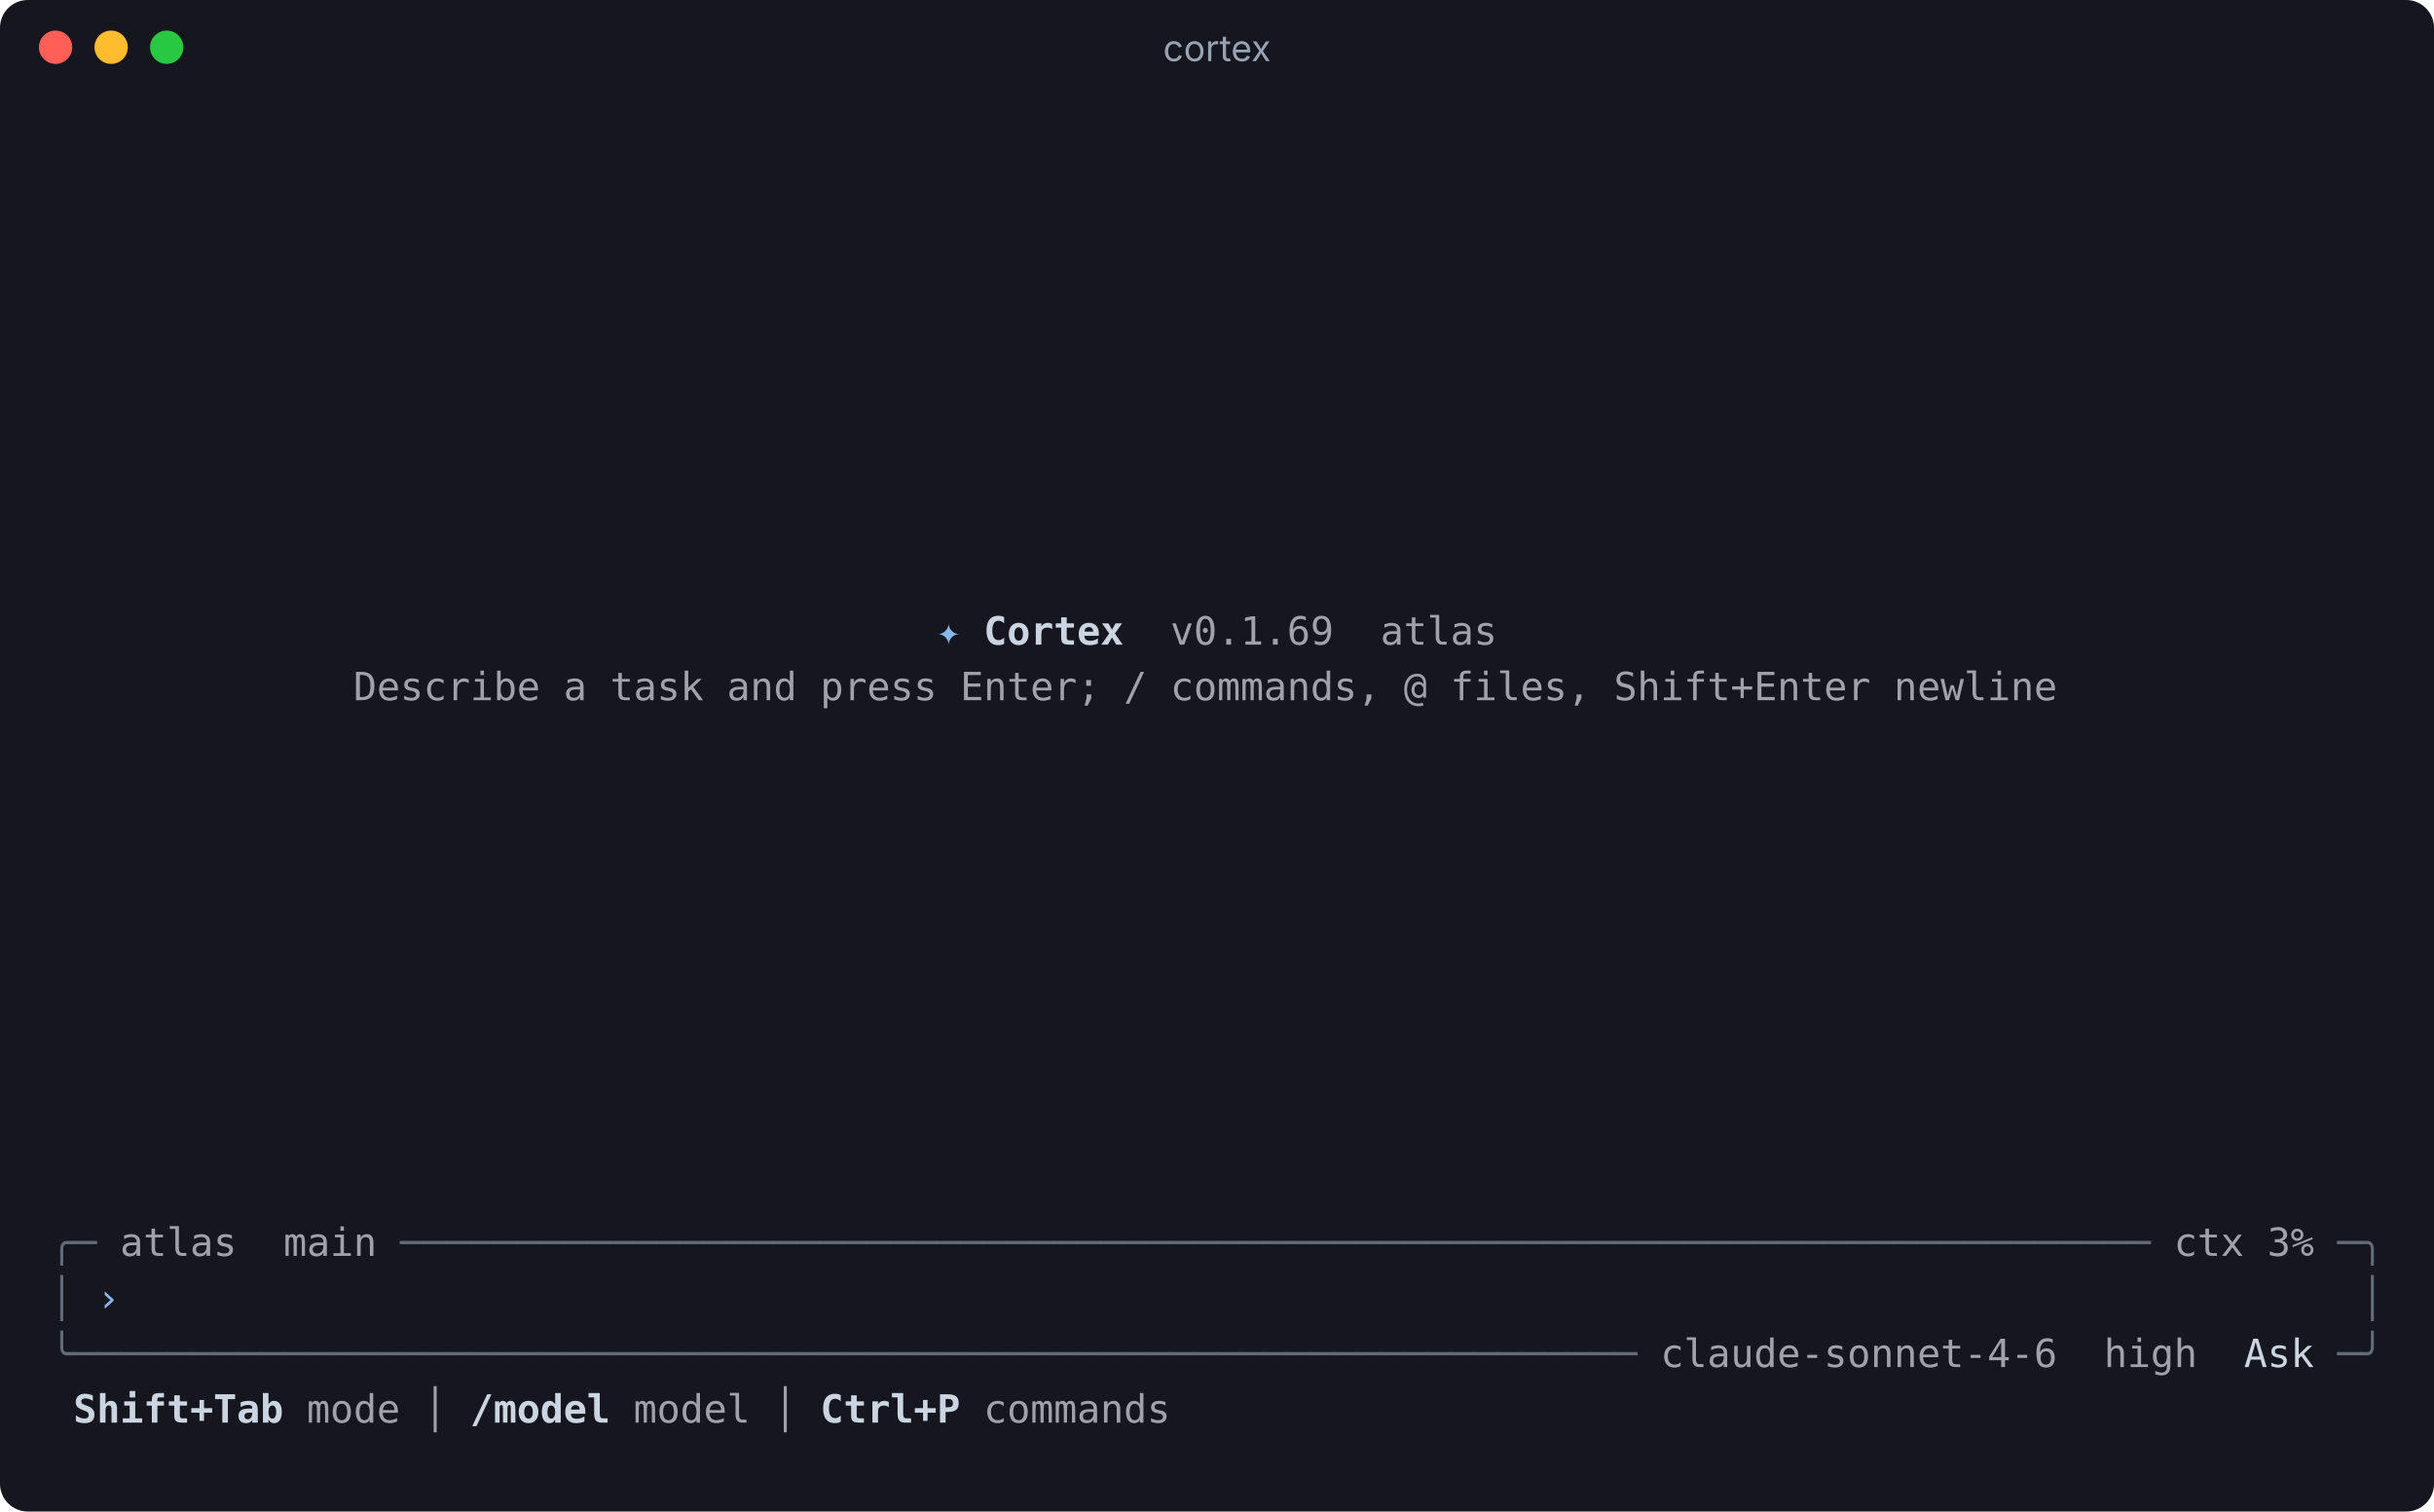
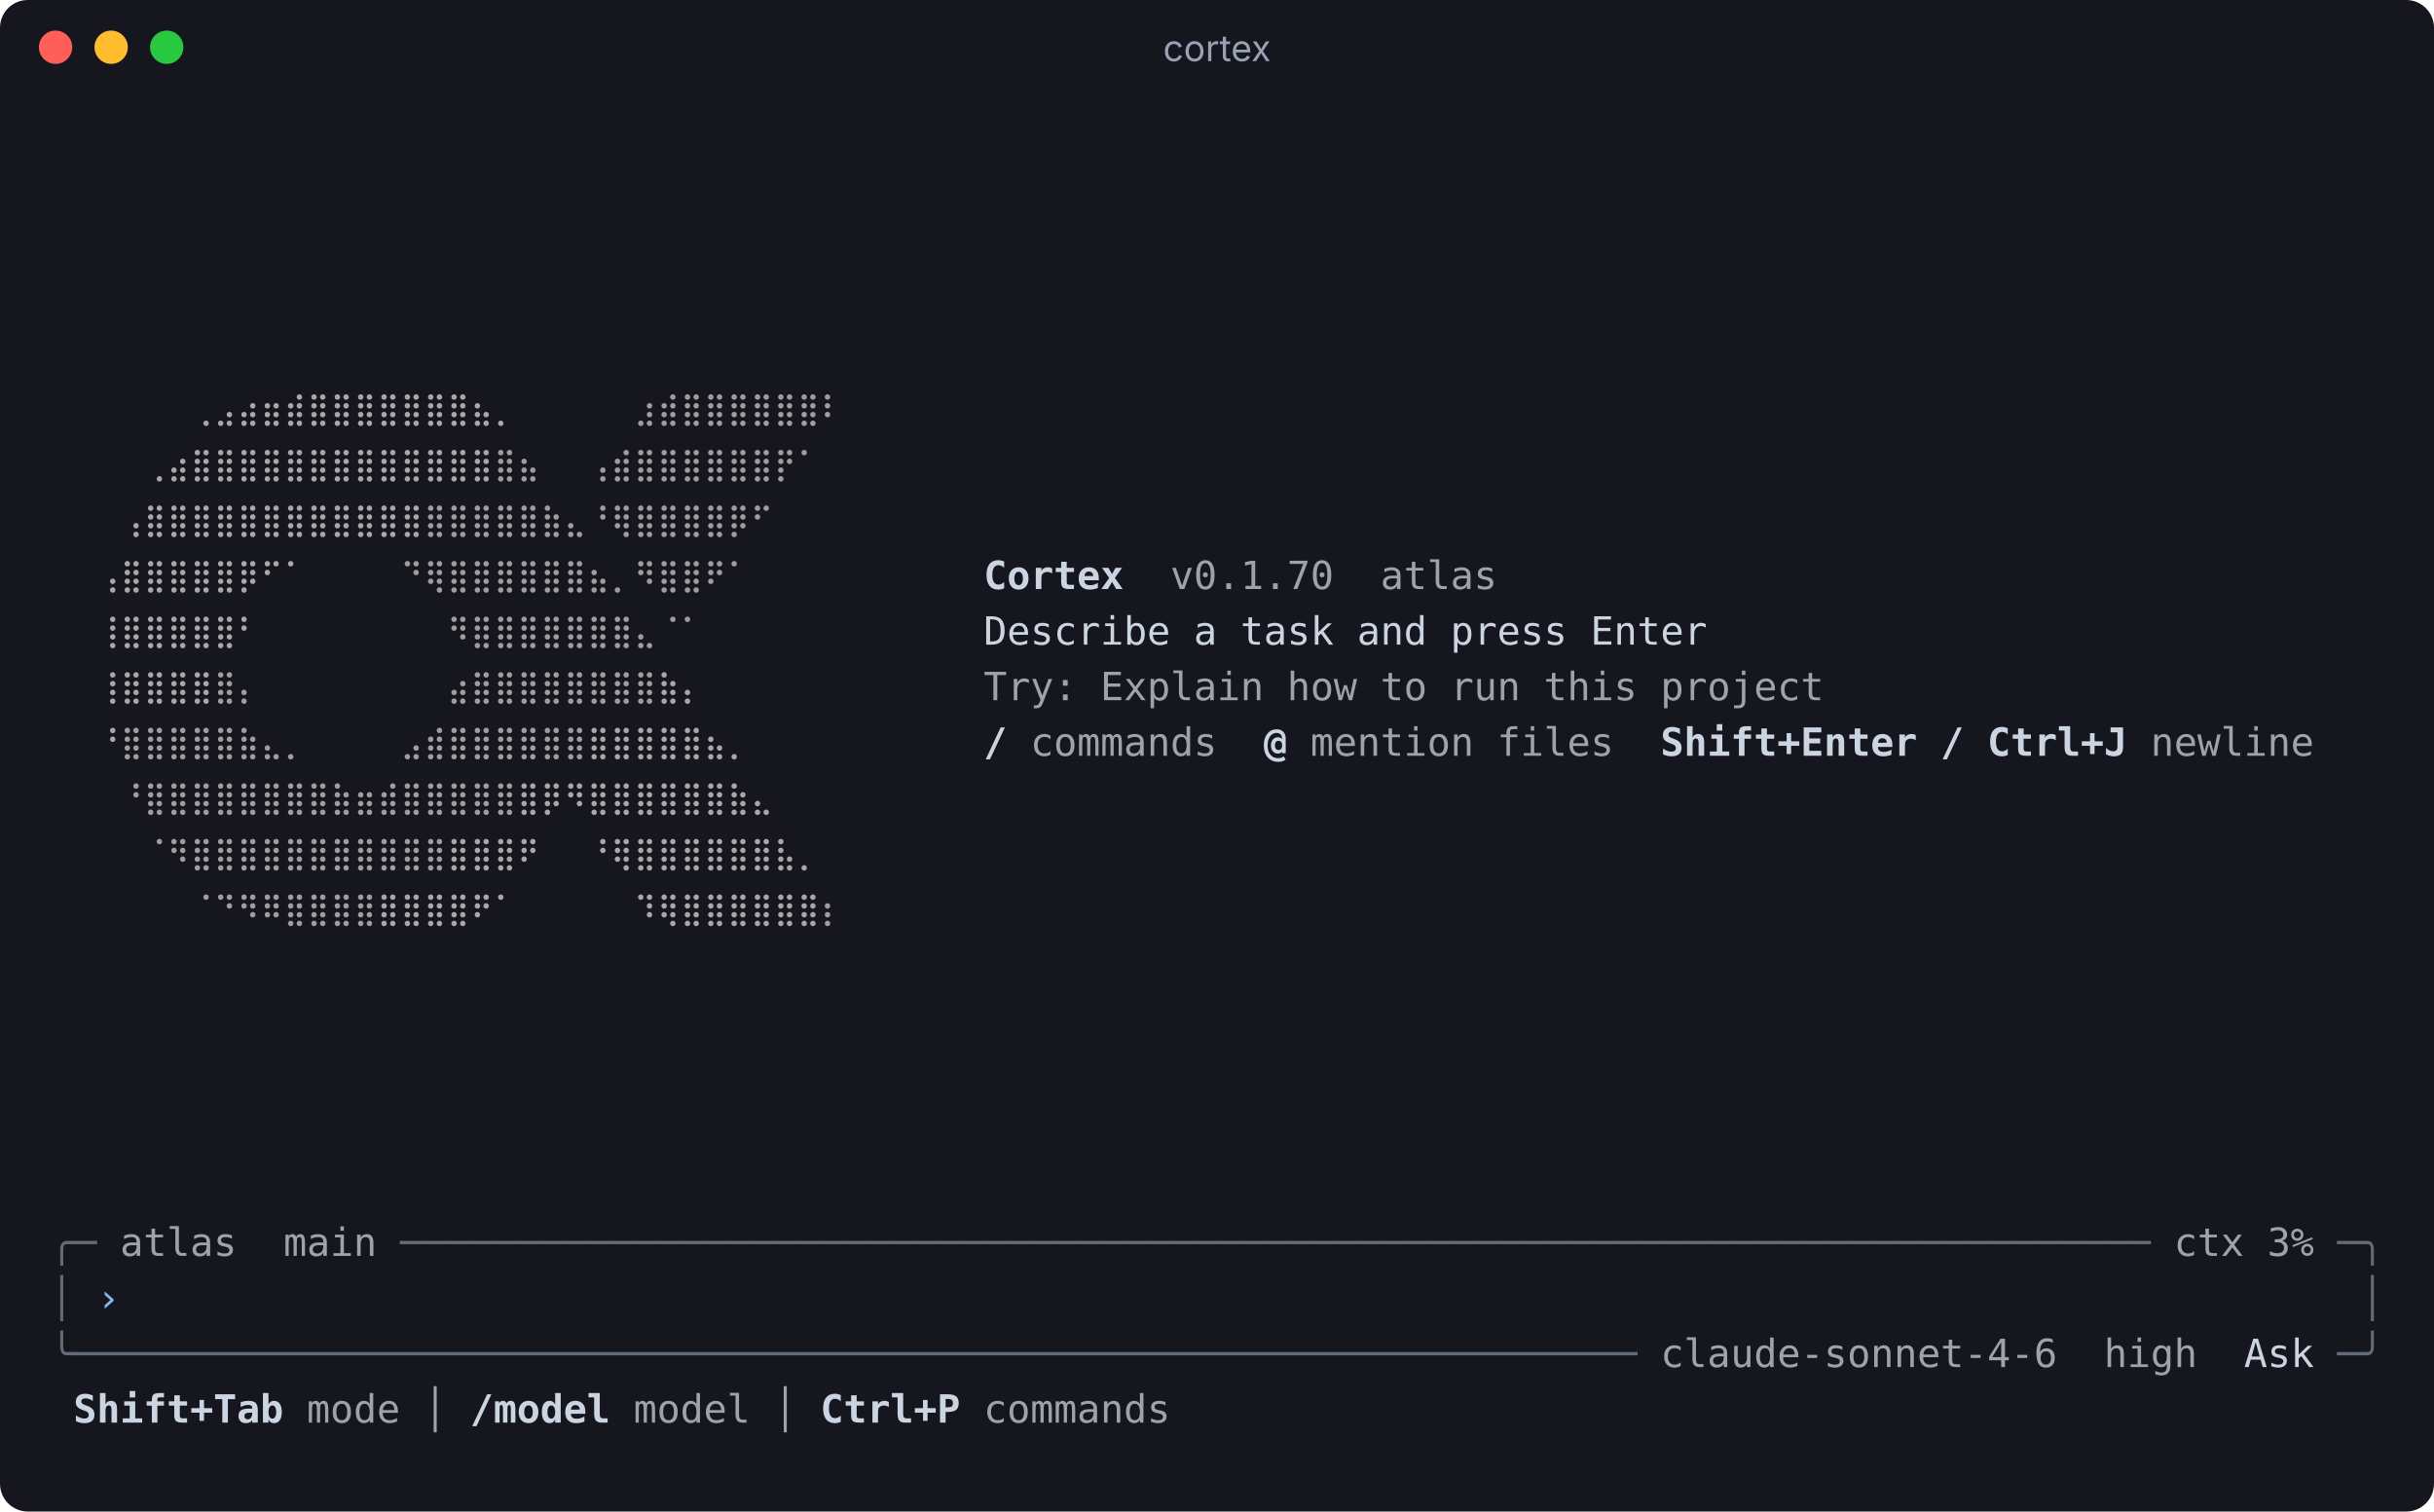
<svg xmlns="http://www.w3.org/2000/svg" width="876" height="544" viewBox="0 0 876 544" role="img" aria-label="cortex">
  <rect width="876" height="544" rx="10" fill="#15161e" />
  <circle cx="20" cy="17" r="6" fill="#ff5f57" />
  <circle cx="40" cy="17" r="6" fill="#febc2e" />
  <circle cx="60" cy="17" r="6" fill="#28c840" />
  <text x="438" y="22" text-anchor="middle" fill="#98a2b3" font-family="-apple-system, Segoe UI, sans-serif" font-size="13">cortex</text>
  <g font-family="'SF Mono', Menlo, Consolas, 'DejaVu Sans Mono', 'PingFang SC', 'Noto Sans Mono CJK SC', monospace" font-size="14" xml:space="preserve">
-     <text x="337.2" y="232" fill="#85b7ed">✦</text>
-     <text x="354" y="232" fill="#cbd5e1" font-weight="700">C</text>
-     <text x="362.4" y="232" fill="#cbd5e1" font-weight="700">o</text>
-     <text x="370.8" y="232" fill="#cbd5e1" font-weight="700">r</text>
-     <text x="379.2" y="232" fill="#cbd5e1" font-weight="700">t</text>
-     <text x="387.6" y="232" fill="#cbd5e1" font-weight="700">e</text>
-     <text x="396" y="232" fill="#cbd5e1" font-weight="700">x</text>
-     <text x="421.2" y="232" fill="#a1a1aa">v</text>
-     <text x="429.6" y="232" fill="#a1a1aa">0</text>
-     <text x="438" y="232" fill="#a1a1aa">.</text>
-     <text x="446.4" y="232" fill="#a1a1aa">1</text>
-     <text x="454.8" y="232" fill="#a1a1aa">.</text>
-     <text x="463.2" y="232" fill="#a1a1aa">6</text>
-     <text x="471.6" y="232" fill="#a1a1aa">9</text>
-     <text x="496.8" y="232" fill="#a1a1aa">a</text>
-     <text x="505.2" y="232" fill="#a1a1aa">t</text>
-     <text x="513.6" y="232" fill="#a1a1aa">l</text>
-     <text x="522" y="232" fill="#a1a1aa">a</text>
-     <text x="530.4" y="232" fill="#a1a1aa">s</text>
-     <text x="127.2" y="252" fill="#a1a1aa">D</text>
-     <text x="135.6" y="252" fill="#a1a1aa">e</text>
-     <text x="144" y="252" fill="#a1a1aa">s</text>
-     <text x="152.4" y="252" fill="#a1a1aa">c</text>
-     <text x="160.8" y="252" fill="#a1a1aa">r</text>
-     <text x="169.2" y="252" fill="#a1a1aa">i</text>
-     <text x="177.6" y="252" fill="#a1a1aa">b</text>
-     <text x="186" y="252" fill="#a1a1aa">e</text>
-     <text x="202.8" y="252" fill="#a1a1aa">a</text>
-     <text x="219.6" y="252" fill="#a1a1aa">t</text>
-     <text x="228" y="252" fill="#a1a1aa">a</text>
-     <text x="236.4" y="252" fill="#a1a1aa">s</text>
-     <text x="244.8" y="252" fill="#a1a1aa">k</text>
-     <text x="261.6" y="252" fill="#a1a1aa">a</text>
-     <text x="270" y="252" fill="#a1a1aa">n</text>
-     <text x="278.4" y="252" fill="#a1a1aa">d</text>
-     <text x="295.2" y="252" fill="#a1a1aa">p</text>
-     <text x="303.6" y="252" fill="#a1a1aa">r</text>
-     <text x="312" y="252" fill="#a1a1aa">e</text>
-     <text x="320.4" y="252" fill="#a1a1aa">s</text>
-     <text x="328.8" y="252" fill="#a1a1aa">s</text>
-     <text x="345.6" y="252" fill="#a1a1aa">E</text>
-     <text x="354" y="252" fill="#a1a1aa">n</text>
-     <text x="362.4" y="252" fill="#a1a1aa">t</text>
-     <text x="370.8" y="252" fill="#a1a1aa">e</text>
-     <text x="379.2" y="252" fill="#a1a1aa">r</text>
-     <text x="387.6" y="252" fill="#a1a1aa">;</text>
-     <text x="404.4" y="252" fill="#a1a1aa">/</text>
-     <text x="421.2" y="252" fill="#a1a1aa">c</text>
-     <text x="429.6" y="252" fill="#a1a1aa">o</text>
-     <text x="438" y="252" fill="#a1a1aa">m</text>
-     <text x="446.4" y="252" fill="#a1a1aa">m</text>
-     <text x="454.8" y="252" fill="#a1a1aa">a</text>
-     <text x="463.2" y="252" fill="#a1a1aa">n</text>
-     <text x="471.6" y="252" fill="#a1a1aa">d</text>
-     <text x="480" y="252" fill="#a1a1aa">s</text>
-     <text x="488.4" y="252" fill="#a1a1aa">,</text>
-     <text x="505.2" y="252" fill="#a1a1aa">@</text>
-     <text x="522" y="252" fill="#a1a1aa">f</text>
-     <text x="530.4" y="252" fill="#a1a1aa">i</text>
-     <text x="538.8" y="252" fill="#a1a1aa">l</text>
-     <text x="547.2" y="252" fill="#a1a1aa">e</text>
-     <text x="555.6" y="252" fill="#a1a1aa">s</text>
-     <text x="564" y="252" fill="#a1a1aa">,</text>
-     <text x="580.8" y="252" fill="#a1a1aa">S</text>
-     <text x="589.2" y="252" fill="#a1a1aa">h</text>
-     <text x="597.6" y="252" fill="#a1a1aa">i</text>
-     <text x="606" y="252" fill="#a1a1aa">f</text>
-     <text x="614.4" y="252" fill="#a1a1aa">t</text>
-     <text x="622.8" y="252" fill="#a1a1aa">+</text>
-     <text x="631.2" y="252" fill="#a1a1aa">E</text>
-     <text x="639.6" y="252" fill="#a1a1aa">n</text>
+     <text x="68.4" y="152" fill="#a8a8a8">⢀</text>
+     <text x="76.8" y="152" fill="#a8a8a8">⣠</text>
+     <text x="85.2" y="152" fill="#a8a8a8">⣴</text>
+     <text x="93.6" y="152" fill="#a8a8a8">⣶</text>
+     <text x="102" y="152" fill="#a8a8a8">⣾</text>
+     <text x="110.4" y="152" fill="#a8a8a8">⣿</text>
+     <text x="118.8" y="152" fill="#a8a8a8">⣿</text>
+     <text x="127.2" y="152" fill="#a8a8a8">⣿</text>
+     <text x="135.6" y="152" fill="#a8a8a8">⣿</text>
+     <text x="144" y="152" fill="#a8a8a8">⣿</text>
+     <text x="152.4" y="152" fill="#a8a8a8">⣿</text>
+     <text x="160.8" y="152" fill="#a8a8a8">⣿</text>
+     <text x="169.2" y="152" fill="#a8a8a8">⣦</text>
+     <text x="177.6" y="152" fill="#a8a8a8">⡀</text>
+     <text x="228" y="152" fill="#9e9e9e">⣰</text>
+     <text x="236.4" y="152" fill="#9e9e9e">⣾</text>
+     <text x="244.8" y="152" fill="#9e9e9e">⣿</text>
+     <text x="253.2" y="152" fill="#9e9e9e">⣿</text>
+     <text x="261.6" y="152" fill="#9e9e9e">⣿</text>
+     <text x="270" y="152" fill="#9e9e9e">⣿</text>
+     <text x="278.4" y="152" fill="#9e9e9e">⣿</text>
+     <text x="286.8" y="152" fill="#9e9e9e">⣿</text>
+     <text x="295.2" y="152" fill="#9e9e9e">⠇</text>
+     <text x="51.6" y="172" fill="#a8a8a8">⢀</text>
+     <text x="60" y="172" fill="#a8a8a8">⣴</text>
+     <text x="68.4" y="172" fill="#a8a8a8">⣿</text>
+     <text x="76.8" y="172" fill="#a8a8a8">⣿</text>
+     <text x="85.2" y="172" fill="#a8a8a8">⣿</text>
+     <text x="93.6" y="172" fill="#a8a8a8">⣿</text>
+     <text x="102" y="172" fill="#a8a8a8">⣿</text>
+     <text x="110.4" y="172" fill="#a8a8a8">⣿</text>
+     <text x="118.8" y="172" fill="#a8a8a8">⣿</text>
+     <text x="127.2" y="172" fill="#a8a8a8">⣿</text>
+     <text x="135.6" y="172" fill="#a8a8a8">⣿</text>
+     <text x="144" y="172" fill="#a8a8a8">⣿</text>
+     <text x="152.4" y="172" fill="#a8a8a8">⣿</text>
+     <text x="160.8" y="172" fill="#a8a8a8">⣿</text>
+     <text x="169.2" y="172" fill="#a8a8a8">⣿</text>
+     <text x="177.6" y="172" fill="#9e9e9e">⣿</text>
+     <text x="186" y="172" fill="#9e9e9e">⣦</text>
+     <text x="211.2" y="172" fill="#9e9e9e">⢠</text>
+     <text x="219.6" y="172" fill="#9e9e9e">⣾</text>
+     <text x="228" y="172" fill="#9e9e9e">⣿</text>
+     <text x="236.4" y="172" fill="#9e9e9e">⣿</text>
+     <text x="244.8" y="172" fill="#9e9e9e">⣿</text>
+     <text x="253.2" y="172" fill="#9e9e9e">⣿</text>
+     <text x="261.6" y="172" fill="#9e9e9e">⣿</text>
+     <text x="270" y="172" fill="#9e9e9e">⣿</text>
+     <text x="278.4" y="172" fill="#9e9e9e">⡟</text>
+     <text x="286.8" y="172" fill="#9e9e9e">⠁</text>
+     <text x="43.2" y="192" fill="#a8a8a8">⢠</text>
+     <text x="51.6" y="192" fill="#a8a8a8">⣿</text>
+     <text x="60" y="192" fill="#a8a8a8">⣿</text>
+     <text x="68.4" y="192" fill="#a8a8a8">⣿</text>
+     <text x="76.8" y="192" fill="#a8a8a8">⣿</text>
+     <text x="85.2" y="192" fill="#a8a8a8">⣿</text>
+     <text x="93.6" y="192" fill="#a8a8a8">⣿</text>
+     <text x="102" y="192" fill="#a8a8a8">⣿</text>
+     <text x="110.4" y="192" fill="#a8a8a8">⣿</text>
+     <text x="118.8" y="192" fill="#a8a8a8">⣿</text>
+     <text x="127.2" y="192" fill="#a8a8a8">⣿</text>
+     <text x="135.6" y="192" fill="#a8a8a8">⣿</text>
+     <text x="144" y="192" fill="#a8a8a8">⣿</text>
+     <text x="152.4" y="192" fill="#9e9e9e">⣿</text>
+     <text x="160.8" y="192" fill="#9e9e9e">⣿</text>
+     <text x="169.2" y="192" fill="#9e9e9e">⣿</text>
+     <text x="177.6" y="192" fill="#9e9e9e">⣿</text>
+     <text x="186" y="192" fill="#9e9e9e">⣿</text>
+     <text x="194.4" y="192" fill="#9e9e9e">⣷</text>
+     <text x="202.8" y="192" fill="#9e9e9e">⣄</text>
+     <text x="211.2" y="192" fill="#9e9e9e">⠘</text>
+     <text x="219.6" y="192" fill="#9e9e9e">⢿</text>
+     <text x="228" y="192" fill="#9e9e9e">⣿</text>
+     <text x="236.4" y="192" fill="#9e9e9e">⣿</text>
+     <text x="244.8" y="192" fill="#9e9e9e">⣿</text>
+     <text x="253.2" y="192" fill="#9e9e9e">⣿</text>
+     <text x="261.6" y="192" fill="#9e9e9e">⡿</text>
+     <text x="270" y="192" fill="#9e9e9e">⠋</text>
+     <text x="34.8" y="212" fill="#a8a8a8">⢠</text>
+     <text x="43.2" y="212" fill="#a8a8a8">⣿</text>
+     <text x="51.6" y="212" fill="#a8a8a8">⣿</text>
+     <text x="60" y="212" fill="#a8a8a8">⣿</text>
+     <text x="68.4" y="212" fill="#a8a8a8">⣿</text>
+     <text x="76.8" y="212" fill="#a8a8a8">⣿</text>
+     <text x="85.2" y="212" fill="#a8a8a8">⡿</text>
+     <text x="93.6" y="212" fill="#a8a8a8">⠋</text>
+     <text x="102" y="212" fill="#a8a8a8">⠁</text>
+     <text x="144" y="212" fill="#9e9e9e">⠙</text>
+     <text x="152.4" y="212" fill="#9e9e9e">⢿</text>
+     <text x="160.8" y="212" fill="#9e9e9e">⣿</text>
+     <text x="169.2" y="212" fill="#9e9e9e">⣿</text>
+     <text x="177.6" y="212" fill="#9e9e9e">⣿</text>
+     <text x="186" y="212" fill="#9e9e9e">⣿</text>
+     <text x="194.4" y="212" fill="#9e9e9e">⣿</text>
+     <text x="202.8" y="212" fill="#9e9e9e">⣿</text>
+     <text x="211.2" y="212" fill="#9e9e9e">⣦</text>
+     <text x="219.6" y="212" fill="#9e9e9e">⡀</text>
+     <text x="228" y="212" fill="#9e9e9e">⠻</text>
+     <text x="236.4" y="212" fill="#9e9e9e">⣿</text>
+     <text x="244.8" y="212" fill="#9e9e9e">⣿</text>
+     <text x="253.2" y="212" fill="#9e9e9e">⠟</text>
+     <text x="261.6" y="212" fill="#9e9e9e">⠁</text>
+     <text x="354" y="212" fill="#cbd5e1" font-weight="700">C</text>
+     <text x="362.4" y="212" fill="#cbd5e1" font-weight="700">o</text>
+     <text x="370.8" y="212" fill="#cbd5e1" font-weight="700">r</text>
+     <text x="379.2" y="212" fill="#cbd5e1" font-weight="700">t</text>
+     <text x="387.6" y="212" fill="#cbd5e1" font-weight="700">e</text>
+     <text x="396" y="212" fill="#cbd5e1" font-weight="700">x</text>
+     <text x="421.2" y="212" fill="#a1a1aa">v</text>
+     <text x="429.6" y="212" fill="#a1a1aa">0</text>
+     <text x="438" y="212" fill="#a1a1aa">.</text>
+     <text x="446.4" y="212" fill="#a1a1aa">1</text>
+     <text x="454.8" y="212" fill="#a1a1aa">.</text>
+     <text x="463.2" y="212" fill="#a1a1aa">7</text>
+     <text x="471.6" y="212" fill="#a1a1aa">0</text>
+     <text x="496.8" y="212" fill="#a1a1aa">a</text>
+     <text x="505.2" y="212" fill="#a1a1aa">t</text>
+     <text x="513.6" y="212" fill="#a1a1aa">l</text>
+     <text x="522" y="212" fill="#a1a1aa">a</text>
+     <text x="530.4" y="212" fill="#a1a1aa">s</text>
+     <text x="34.8" y="232" fill="#a8a8a8">⢸</text>
+     <text x="43.2" y="232" fill="#a8a8a8">⣿</text>
+     <text x="51.6" y="232" fill="#a8a8a8">⣿</text>
+     <text x="60" y="232" fill="#a8a8a8">⣿</text>
+     <text x="68.4" y="232" fill="#a8a8a8">⣿</text>
+     <text x="76.8" y="232" fill="#a8a8a8">⣿</text>
+     <text x="85.2" y="232" fill="#a8a8a8">⠃</text>
+     <text x="160.8" y="232" fill="#9e9e9e">⠻</text>
+     <text x="169.2" y="232" fill="#9e9e9e">⣿</text>
+     <text x="177.6" y="232" fill="#9e9e9e">⣿</text>
+     <text x="186" y="232" fill="#9e9e9e">⣿</text>
+     <text x="194.4" y="232" fill="#9e9e9e">⣿</text>
+     <text x="202.8" y="232" fill="#9e9e9e">⣿</text>
+     <text x="211.2" y="232" fill="#9e9e9e">⣿</text>
+     <text x="219.6" y="232" fill="#9e9e9e">⣿</text>
+     <text x="228" y="232" fill="#9e9e9e">⣄</text>
+     <text x="236.4" y="232" fill="#9e9e9e">⠈</text>
+     <text x="244.8" y="232" fill="#9e9e9e">⠁</text>
+     <text x="354" y="232" fill="#cbd5e1">D</text>
+     <text x="362.4" y="232" fill="#cbd5e1">e</text>
+     <text x="370.8" y="232" fill="#cbd5e1">s</text>
+     <text x="379.2" y="232" fill="#cbd5e1">c</text>
+     <text x="387.6" y="232" fill="#cbd5e1">r</text>
+     <text x="396" y="232" fill="#cbd5e1">i</text>
+     <text x="404.4" y="232" fill="#cbd5e1">b</text>
+     <text x="412.8" y="232" fill="#cbd5e1">e</text>
+     <text x="429.6" y="232" fill="#cbd5e1">a</text>
+     <text x="446.4" y="232" fill="#cbd5e1">t</text>
+     <text x="454.8" y="232" fill="#cbd5e1">a</text>
+     <text x="463.2" y="232" fill="#cbd5e1">s</text>
+     <text x="471.6" y="232" fill="#cbd5e1">k</text>
+     <text x="488.4" y="232" fill="#cbd5e1">a</text>
+     <text x="496.8" y="232" fill="#cbd5e1">n</text>
+     <text x="505.2" y="232" fill="#cbd5e1">d</text>
+     <text x="522" y="232" fill="#cbd5e1">p</text>
+     <text x="530.4" y="232" fill="#cbd5e1">r</text>
+     <text x="538.8" y="232" fill="#cbd5e1">e</text>
+     <text x="547.2" y="232" fill="#cbd5e1">s</text>
+     <text x="555.6" y="232" fill="#cbd5e1">s</text>
+     <text x="572.4" y="232" fill="#cbd5e1">E</text>
+     <text x="580.8" y="232" fill="#cbd5e1">n</text>
+     <text x="589.2" y="232" fill="#cbd5e1">t</text>
+     <text x="597.6" y="232" fill="#cbd5e1">e</text>
+     <text x="606" y="232" fill="#cbd5e1">r</text>
+     <text x="34.8" y="252" fill="#a8a8a8">⢸</text>
+     <text x="43.2" y="252" fill="#a8a8a8">⣿</text>
+     <text x="51.6" y="252" fill="#a8a8a8">⣿</text>
+     <text x="60" y="252" fill="#a8a8a8">⣿</text>
+     <text x="68.4" y="252" fill="#a8a8a8">⣿</text>
+     <text x="76.8" y="252" fill="#9e9e9e">⣿</text>
+     <text x="85.2" y="252" fill="#9e9e9e">⡄</text>
+     <text x="160.8" y="252" fill="#9e9e9e">⣴</text>
+     <text x="169.2" y="252" fill="#9e9e9e">⣿</text>
+     <text x="177.6" y="252" fill="#9e9e9e">⣿</text>
+     <text x="186" y="252" fill="#9e9e9e">⣿</text>
+     <text x="194.4" y="252" fill="#9e9e9e">⣿</text>
+     <text x="202.8" y="252" fill="#9e9e9e">⣿</text>
+     <text x="211.2" y="252" fill="#9e9e9e">⣿</text>
+     <text x="219.6" y="252" fill="#9e9e9e">⣿</text>
+     <text x="228" y="252" fill="#9e9e9e">⣿</text>
+     <text x="236.4" y="252" fill="#a8a8a8">⣷</text>
+     <text x="244.8" y="252" fill="#a8a8a8">⡄</text>
+     <text x="354" y="252" fill="#a1a1aa">T</text>
+     <text x="362.4" y="252" fill="#a1a1aa">r</text>
+     <text x="370.8" y="252" fill="#a1a1aa">y</text>
+     <text x="379.2" y="252" fill="#a1a1aa">:</text>
+     <text x="396" y="252" fill="#a1a1aa">E</text>
+     <text x="404.4" y="252" fill="#a1a1aa">x</text>
+     <text x="412.8" y="252" fill="#a1a1aa">p</text>
+     <text x="421.2" y="252" fill="#a1a1aa">l</text>
+     <text x="429.6" y="252" fill="#a1a1aa">a</text>
+     <text x="438" y="252" fill="#a1a1aa">i</text>
+     <text x="446.4" y="252" fill="#a1a1aa">n</text>
+     <text x="463.2" y="252" fill="#a1a1aa">h</text>
+     <text x="471.6" y="252" fill="#a1a1aa">o</text>
+     <text x="480" y="252" fill="#a1a1aa">w</text>
+     <text x="496.8" y="252" fill="#a1a1aa">t</text>
+     <text x="505.2" y="252" fill="#a1a1aa">o</text>
+     <text x="522" y="252" fill="#a1a1aa">r</text>
+     <text x="530.4" y="252" fill="#a1a1aa">u</text>
+     <text x="538.8" y="252" fill="#a1a1aa">n</text>
+     <text x="555.6" y="252" fill="#a1a1aa">t</text>
+     <text x="564" y="252" fill="#a1a1aa">h</text>
+     <text x="572.4" y="252" fill="#a1a1aa">i</text>
+     <text x="580.8" y="252" fill="#a1a1aa">s</text>
+     <text x="597.6" y="252" fill="#a1a1aa">p</text>
+     <text x="606" y="252" fill="#a1a1aa">r</text>
+     <text x="614.4" y="252" fill="#a1a1aa">o</text>
+     <text x="622.8" y="252" fill="#a1a1aa">j</text>
+     <text x="631.2" y="252" fill="#a1a1aa">e</text>
+     <text x="639.6" y="252" fill="#a1a1aa">c</text>
    <text x="648" y="252" fill="#a1a1aa">t</text>
-     <text x="656.4" y="252" fill="#a1a1aa">e</text>
-     <text x="664.8" y="252" fill="#a1a1aa">r</text>
-     <text x="681.6" y="252" fill="#a1a1aa">n</text>
-     <text x="690" y="252" fill="#a1a1aa">e</text>
-     <text x="698.4" y="252" fill="#a1a1aa">w</text>
-     <text x="706.8" y="252" fill="#a1a1aa">l</text>
-     <text x="715.2" y="252" fill="#a1a1aa">i</text>
-     <text x="723.6" y="252" fill="#a1a1aa">n</text>
-     <text x="732" y="252" fill="#a1a1aa">e</text>
+     <text x="34.8" y="272" fill="#a8a8a8">⠘</text>
+     <text x="43.2" y="272" fill="#9e9e9e">⣿</text>
+     <text x="51.6" y="272" fill="#9e9e9e">⣿</text>
+     <text x="60" y="272" fill="#9e9e9e">⣿</text>
+     <text x="68.4" y="272" fill="#9e9e9e">⣿</text>
+     <text x="76.8" y="272" fill="#9e9e9e">⣿</text>
+     <text x="85.2" y="272" fill="#9e9e9e">⣷</text>
+     <text x="93.6" y="272" fill="#9e9e9e">⣄</text>
+     <text x="102" y="272" fill="#9e9e9e">⡀</text>
+     <text x="144" y="272" fill="#9e9e9e">⣠</text>
+     <text x="152.4" y="272" fill="#9e9e9e">⣾</text>
+     <text x="160.8" y="272" fill="#9e9e9e">⣿</text>
+     <text x="169.2" y="272" fill="#9e9e9e">⣿</text>
+     <text x="177.6" y="272" fill="#9e9e9e">⣿</text>
+     <text x="186" y="272" fill="#9e9e9e">⣿</text>
+     <text x="194.4" y="272" fill="#9e9e9e">⣿</text>
+     <text x="202.8" y="272" fill="#9e9e9e">⣿</text>
+     <text x="211.2" y="272" fill="#a8a8a8">⣿</text>
+     <text x="219.6" y="272" fill="#a8a8a8">⣿</text>
+     <text x="228" y="272" fill="#a8a8a8">⣿</text>
+     <text x="236.4" y="272" fill="#a8a8a8">⣿</text>
+     <text x="244.8" y="272" fill="#a8a8a8">⣿</text>
+     <text x="253.2" y="272" fill="#a8a8a8">⣦</text>
+     <text x="261.6" y="272" fill="#a8a8a8">⡀</text>
+     <text x="354" y="272" fill="#cbd5e1" font-weight="700">/</text>
+     <text x="370.8" y="272" fill="#a1a1aa">c</text>
+     <text x="379.2" y="272" fill="#a1a1aa">o</text>
+     <text x="387.6" y="272" fill="#a1a1aa">m</text>
+     <text x="396" y="272" fill="#a1a1aa">m</text>
+     <text x="404.4" y="272" fill="#a1a1aa">a</text>
+     <text x="412.8" y="272" fill="#a1a1aa">n</text>
+     <text x="421.2" y="272" fill="#a1a1aa">d</text>
+     <text x="429.6" y="272" fill="#a1a1aa">s</text>
+     <text x="454.8" y="272" fill="#cbd5e1" font-weight="700">@</text>
+     <text x="471.6" y="272" fill="#a1a1aa">m</text>
+     <text x="480" y="272" fill="#a1a1aa">e</text>
+     <text x="488.4" y="272" fill="#a1a1aa">n</text>
+     <text x="496.8" y="272" fill="#a1a1aa">t</text>
+     <text x="505.2" y="272" fill="#a1a1aa">i</text>
+     <text x="513.6" y="272" fill="#a1a1aa">o</text>
+     <text x="522" y="272" fill="#a1a1aa">n</text>
+     <text x="538.8" y="272" fill="#a1a1aa">f</text>
+     <text x="547.2" y="272" fill="#a1a1aa">i</text>
+     <text x="555.6" y="272" fill="#a1a1aa">l</text>
+     <text x="564" y="272" fill="#a1a1aa">e</text>
+     <text x="572.4" y="272" fill="#a1a1aa">s</text>
+     <text x="597.6" y="272" fill="#cbd5e1" font-weight="700">S</text>
+     <text x="606" y="272" fill="#cbd5e1" font-weight="700">h</text>
+     <text x="614.4" y="272" fill="#cbd5e1" font-weight="700">i</text>
+     <text x="622.8" y="272" fill="#cbd5e1" font-weight="700">f</text>
+     <text x="631.2" y="272" fill="#cbd5e1" font-weight="700">t</text>
+     <text x="639.6" y="272" fill="#cbd5e1" font-weight="700">+</text>
+     <text x="648" y="272" fill="#cbd5e1" font-weight="700">E</text>
+     <text x="656.4" y="272" fill="#cbd5e1" font-weight="700">n</text>
+     <text x="664.8" y="272" fill="#cbd5e1" font-weight="700">t</text>
+     <text x="673.2" y="272" fill="#cbd5e1" font-weight="700">e</text>
+     <text x="681.6" y="272" fill="#cbd5e1" font-weight="700">r</text>
+     <text x="698.4" y="272" fill="#cbd5e1" font-weight="700">/</text>
+     <text x="715.2" y="272" fill="#cbd5e1" font-weight="700">C</text>
+     <text x="723.6" y="272" fill="#cbd5e1" font-weight="700">t</text>
+     <text x="732" y="272" fill="#cbd5e1" font-weight="700">r</text>
+     <text x="740.4" y="272" fill="#cbd5e1" font-weight="700">l</text>
+     <text x="748.8" y="272" fill="#cbd5e1" font-weight="700">+</text>
+     <text x="757.2" y="272" fill="#cbd5e1" font-weight="700">J</text>
+     <text x="774" y="272" fill="#a1a1aa">n</text>
+     <text x="782.4" y="272" fill="#a1a1aa">e</text>
+     <text x="790.8" y="272" fill="#a1a1aa">w</text>
+     <text x="799.2" y="272" fill="#a1a1aa">l</text>
+     <text x="807.6" y="272" fill="#a1a1aa">i</text>
+     <text x="816" y="272" fill="#a1a1aa">n</text>
+     <text x="824.4" y="272" fill="#a1a1aa">e</text>
+     <text x="43.2" y="292" fill="#9e9e9e">⠘</text>
+     <text x="51.6" y="292" fill="#9e9e9e">⣿</text>
+     <text x="60" y="292" fill="#9e9e9e">⣿</text>
+     <text x="68.4" y="292" fill="#9e9e9e">⣿</text>
+     <text x="76.8" y="292" fill="#9e9e9e">⣿</text>
+     <text x="85.2" y="292" fill="#9e9e9e">⣿</text>
+     <text x="93.6" y="292" fill="#9e9e9e">⣿</text>
+     <text x="102" y="292" fill="#9e9e9e">⣿</text>
+     <text x="110.4" y="292" fill="#9e9e9e">⣿</text>
+     <text x="118.8" y="292" fill="#9e9e9e">⣷</text>
+     <text x="127.2" y="292" fill="#9e9e9e">⣶</text>
+     <text x="135.6" y="292" fill="#9e9e9e">⣾</text>
+     <text x="144" y="292" fill="#9e9e9e">⣿</text>
+     <text x="152.4" y="292" fill="#9e9e9e">⣿</text>
+     <text x="160.8" y="292" fill="#9e9e9e">⣿</text>
+     <text x="169.2" y="292" fill="#9e9e9e">⣿</text>
+     <text x="177.6" y="292" fill="#9e9e9e">⣿</text>
+     <text x="186" y="292" fill="#a8a8a8">⣿</text>
+     <text x="194.4" y="292" fill="#a8a8a8">⡿</text>
+     <text x="202.8" y="292" fill="#a8a8a8">⠻</text>
+     <text x="211.2" y="292" fill="#a8a8a8">⣿</text>
+     <text x="219.6" y="292" fill="#a8a8a8">⣿</text>
+     <text x="228" y="292" fill="#a8a8a8">⣿</text>
+     <text x="236.4" y="292" fill="#a8a8a8">⣿</text>
+     <text x="244.8" y="292" fill="#a8a8a8">⣿</text>
+     <text x="253.2" y="292" fill="#a8a8a8">⣿</text>
+     <text x="261.6" y="292" fill="#a8a8a8">⣷</text>
+     <text x="270" y="292" fill="#a8a8a8">⣄</text>
+     <text x="51.6" y="312" fill="#9e9e9e">⠈</text>
+     <text x="60" y="312" fill="#9e9e9e">⠻</text>
+     <text x="68.4" y="312" fill="#9e9e9e">⣿</text>
+     <text x="76.8" y="312" fill="#9e9e9e">⣿</text>
+     <text x="85.2" y="312" fill="#9e9e9e">⣿</text>
+     <text x="93.6" y="312" fill="#9e9e9e">⣿</text>
+     <text x="102" y="312" fill="#9e9e9e">⣿</text>
+     <text x="110.4" y="312" fill="#9e9e9e">⣿</text>
+     <text x="118.8" y="312" fill="#9e9e9e">⣿</text>
+     <text x="127.2" y="312" fill="#9e9e9e">⣿</text>
+     <text x="135.6" y="312" fill="#9e9e9e">⣿</text>
+     <text x="144" y="312" fill="#9e9e9e">⣿</text>
+     <text x="152.4" y="312" fill="#9e9e9e">⣿</text>
+     <text x="160.8" y="312" fill="#a8a8a8">⣿</text>
+     <text x="169.2" y="312" fill="#a8a8a8">⣿</text>
+     <text x="177.6" y="312" fill="#a8a8a8">⣿</text>
+     <text x="186" y="312" fill="#a8a8a8">⠟</text>
+     <text x="211.2" y="312" fill="#a8a8a8">⠘</text>
+     <text x="219.6" y="312" fill="#a8a8a8">⢿</text>
+     <text x="228" y="312" fill="#a8a8a8">⣿</text>
+     <text x="236.4" y="312" fill="#a8a8a8">⣿</text>
+     <text x="244.8" y="312" fill="#a8a8a8">⣿</text>
+     <text x="253.2" y="312" fill="#a8a8a8">⣿</text>
+     <text x="261.6" y="312" fill="#a8a8a8">⣿</text>
+     <text x="270" y="312" fill="#a8a8a8">⣿</text>
+     <text x="278.4" y="312" fill="#a8a8a8">⣧</text>
+     <text x="286.8" y="312" fill="#a8a8a8">⡀</text>
+     <text x="68.4" y="332" fill="#9e9e9e">⠈</text>
+     <text x="76.8" y="332" fill="#9e9e9e">⠙</text>
+     <text x="85.2" y="332" fill="#9e9e9e">⠻</text>
+     <text x="93.6" y="332" fill="#9e9e9e">⠿</text>
+     <text x="102" y="332" fill="#9e9e9e">⣿</text>
+     <text x="110.4" y="332" fill="#9e9e9e">⣿</text>
+     <text x="118.8" y="332" fill="#9e9e9e">⣿</text>
+     <text x="127.2" y="332" fill="#9e9e9e">⣿</text>
+     <text x="135.6" y="332" fill="#a8a8a8">⣿</text>
+     <text x="144" y="332" fill="#a8a8a8">⣿</text>
+     <text x="152.4" y="332" fill="#a8a8a8">⣿</text>
+     <text x="160.8" y="332" fill="#a8a8a8">⣿</text>
+     <text x="169.2" y="332" fill="#a8a8a8">⠟</text>
+     <text x="177.6" y="332" fill="#a8a8a8">⠁</text>
+     <text x="228" y="332" fill="#a8a8a8">⠹</text>
+     <text x="236.4" y="332" fill="#a8a8a8">⢿</text>
+     <text x="244.8" y="332" fill="#a8a8a8">⣿</text>
+     <text x="253.2" y="332" fill="#a8a8a8">⣿</text>
+     <text x="261.6" y="332" fill="#a8a8a8">⣿</text>
+     <text x="270" y="332" fill="#a8a8a8">⣿</text>
+     <text x="278.4" y="332" fill="#a8a8a8">⣿</text>
+     <text x="286.8" y="332" fill="#a8a8a8">⣿</text>
+     <text x="295.2" y="332" fill="#9e9e9e">⡆</text>
    <text x="18" y="452" fill="#636b78">╭</text>
    <text x="26.4" y="452" fill="#636b78">─</text>
    <text x="43.2" y="452" fill="#a1a1aa">a</text>
    <text x="51.6" y="452" fill="#a1a1aa">t</text>
    <text x="60" y="452" fill="#a1a1aa">l</text>
    <text x="68.4" y="452" fill="#a1a1aa">a</text>
    <text x="76.8" y="452" fill="#a1a1aa">s</text>
    <text x="102" y="452" fill="#a1a1aa">m</text>
    <text x="110.4" y="452" fill="#a1a1aa">a</text>
    <text x="118.8" y="452" fill="#a1a1aa">i</text>
    <text x="127.2" y="452" fill="#a1a1aa">n</text>
    <text x="144" y="452" fill="#636b78">─</text>
    <text x="152.4" y="452" fill="#636b78">─</text>
    <text x="160.8" y="452" fill="#636b78">─</text>
    <text x="169.2" y="452" fill="#636b78">─</text>
    <text x="177.6" y="452" fill="#636b78">─</text>
    <text x="186" y="452" fill="#636b78">─</text>
    <text x="194.4" y="452" fill="#636b78">─</text>
    <text x="202.8" y="452" fill="#636b78">─</text>
    <text x="211.2" y="452" fill="#636b78">─</text>
    <text x="219.6" y="452" fill="#636b78">─</text>
    <text x="228" y="452" fill="#636b78">─</text>
    <text x="236.4" y="452" fill="#636b78">─</text>
    <text x="244.8" y="452" fill="#636b78">─</text>
    <text x="253.2" y="452" fill="#636b78">─</text>
    <text x="261.6" y="452" fill="#636b78">─</text>
    <text x="270" y="452" fill="#636b78">─</text>
    <text x="278.4" y="452" fill="#636b78">─</text>
    <text x="286.8" y="452" fill="#636b78">─</text>
    <text x="295.2" y="452" fill="#636b78">─</text>
    <text x="303.6" y="452" fill="#636b78">─</text>
    <text x="312" y="452" fill="#636b78">─</text>
    <text x="320.4" y="452" fill="#636b78">─</text>
    <text x="328.8" y="452" fill="#636b78">─</text>
    <text x="337.2" y="452" fill="#636b78">─</text>
    <text x="345.6" y="452" fill="#636b78">─</text>
    <text x="354" y="452" fill="#636b78">─</text>
    <text x="362.4" y="452" fill="#636b78">─</text>
    <text x="370.8" y="452" fill="#636b78">─</text>
    <text x="379.2" y="452" fill="#636b78">─</text>
    <text x="387.6" y="452" fill="#636b78">─</text>
    <text x="396" y="452" fill="#636b78">─</text>
    <text x="404.4" y="452" fill="#636b78">─</text>
    <text x="412.8" y="452" fill="#636b78">─</text>
    <text x="421.2" y="452" fill="#636b78">─</text>
    <text x="429.6" y="452" fill="#636b78">─</text>
    <text x="438" y="452" fill="#636b78">─</text>
    <text x="446.4" y="452" fill="#636b78">─</text>
    <text x="454.8" y="452" fill="#636b78">─</text>
    <text x="463.2" y="452" fill="#636b78">─</text>
    <text x="471.6" y="452" fill="#636b78">─</text>
    <text x="480" y="452" fill="#636b78">─</text>
    <text x="488.4" y="452" fill="#636b78">─</text>
    <text x="496.8" y="452" fill="#636b78">─</text>
    <text x="505.2" y="452" fill="#636b78">─</text>
    <text x="513.6" y="452" fill="#636b78">─</text>
    <text x="522" y="452" fill="#636b78">─</text>
    <text x="530.4" y="452" fill="#636b78">─</text>
    <text x="538.8" y="452" fill="#636b78">─</text>
    <text x="547.2" y="452" fill="#636b78">─</text>
    <text x="555.6" y="452" fill="#636b78">─</text>
    <text x="564" y="452" fill="#636b78">─</text>
    <text x="572.4" y="452" fill="#636b78">─</text>
    <text x="580.8" y="452" fill="#636b78">─</text>
    <text x="589.2" y="452" fill="#636b78">─</text>
    <text x="597.6" y="452" fill="#636b78">─</text>
    <text x="606" y="452" fill="#636b78">─</text>
    <text x="614.4" y="452" fill="#636b78">─</text>
    <text x="622.8" y="452" fill="#636b78">─</text>
    <text x="631.2" y="452" fill="#636b78">─</text>
    <text x="639.6" y="452" fill="#636b78">─</text>
    <text x="648" y="452" fill="#636b78">─</text>
    <text x="656.4" y="452" fill="#636b78">─</text>
    <text x="664.8" y="452" fill="#636b78">─</text>
    <text x="673.2" y="452" fill="#636b78">─</text>
    <text x="681.6" y="452" fill="#636b78">─</text>
    <text x="690" y="452" fill="#636b78">─</text>
    <text x="698.4" y="452" fill="#636b78">─</text>
    <text x="706.8" y="452" fill="#636b78">─</text>
    <text x="715.2" y="452" fill="#636b78">─</text>
    <text x="723.6" y="452" fill="#636b78">─</text>
    <text x="732" y="452" fill="#636b78">─</text>
    <text x="740.4" y="452" fill="#636b78">─</text>
    <text x="748.8" y="452" fill="#636b78">─</text>
    <text x="757.2" y="452" fill="#636b78">─</text>
    <text x="765.6" y="452" fill="#636b78">─</text>
    <text x="782.4" y="452" fill="#a1a1aa">c</text>
    <text x="790.8" y="452" fill="#a1a1aa">t</text>
    <text x="799.2" y="452" fill="#a1a1aa">x</text>
    <text x="816" y="452" fill="#a1a1aa">3</text>
    <text x="824.4" y="452" fill="#a1a1aa">%</text>
    <text x="841.2" y="452" fill="#636b78">─</text>
    <text x="849.6" y="452" fill="#636b78">╮</text>
    <text x="18" y="472" fill="#636b78">│</text>
    <text x="34.8" y="472" fill="#85b7ed">›</text>
    <text x="849.6" y="472" fill="#636b78">│</text>
    <text x="18" y="492" fill="#636b78">╰</text>
    <text x="26.4" y="492" fill="#636b78">─</text>
    <text x="34.8" y="492" fill="#636b78">─</text>
    <text x="43.2" y="492" fill="#636b78">─</text>
    <text x="51.6" y="492" fill="#636b78">─</text>
    <text x="60" y="492" fill="#636b78">─</text>
    <text x="68.4" y="492" fill="#636b78">─</text>
    <text x="76.8" y="492" fill="#636b78">─</text>
    <text x="85.2" y="492" fill="#636b78">─</text>
    <text x="93.6" y="492" fill="#636b78">─</text>
    <text x="102" y="492" fill="#636b78">─</text>
    <text x="110.4" y="492" fill="#636b78">─</text>
    <text x="118.8" y="492" fill="#636b78">─</text>
    <text x="127.2" y="492" fill="#636b78">─</text>
    <text x="135.6" y="492" fill="#636b78">─</text>
    <text x="144" y="492" fill="#636b78">─</text>
    <text x="152.4" y="492" fill="#636b78">─</text>
    <text x="160.8" y="492" fill="#636b78">─</text>
    <text x="169.2" y="492" fill="#636b78">─</text>
    <text x="177.6" y="492" fill="#636b78">─</text>
    <text x="186" y="492" fill="#636b78">─</text>
    <text x="194.4" y="492" fill="#636b78">─</text>
    <text x="202.8" y="492" fill="#636b78">─</text>
    <text x="211.2" y="492" fill="#636b78">─</text>
    <text x="219.6" y="492" fill="#636b78">─</text>
    <text x="228" y="492" fill="#636b78">─</text>
    <text x="236.4" y="492" fill="#636b78">─</text>
    <text x="244.8" y="492" fill="#636b78">─</text>
    <text x="253.2" y="492" fill="#636b78">─</text>
    <text x="261.6" y="492" fill="#636b78">─</text>
    <text x="270" y="492" fill="#636b78">─</text>
    <text x="278.4" y="492" fill="#636b78">─</text>
    <text x="286.8" y="492" fill="#636b78">─</text>
    <text x="295.2" y="492" fill="#636b78">─</text>
    <text x="303.6" y="492" fill="#636b78">─</text>
    <text x="312" y="492" fill="#636b78">─</text>
    <text x="320.4" y="492" fill="#636b78">─</text>
    <text x="328.8" y="492" fill="#636b78">─</text>
    <text x="337.2" y="492" fill="#636b78">─</text>
    <text x="345.6" y="492" fill="#636b78">─</text>
    <text x="354" y="492" fill="#636b78">─</text>
    <text x="362.4" y="492" fill="#636b78">─</text>
    <text x="370.8" y="492" fill="#636b78">─</text>
    <text x="379.2" y="492" fill="#636b78">─</text>
    <text x="387.6" y="492" fill="#636b78">─</text>
    <text x="396" y="492" fill="#636b78">─</text>
    <text x="404.4" y="492" fill="#636b78">─</text>
    <text x="412.8" y="492" fill="#636b78">─</text>
    <text x="421.2" y="492" fill="#636b78">─</text>
    <text x="429.6" y="492" fill="#636b78">─</text>
    <text x="438" y="492" fill="#636b78">─</text>
    <text x="446.4" y="492" fill="#636b78">─</text>
    <text x="454.8" y="492" fill="#636b78">─</text>
    <text x="463.2" y="492" fill="#636b78">─</text>
    <text x="471.6" y="492" fill="#636b78">─</text>
    <text x="480" y="492" fill="#636b78">─</text>
    <text x="488.4" y="492" fill="#636b78">─</text>
    <text x="496.8" y="492" fill="#636b78">─</text>
    <text x="505.2" y="492" fill="#636b78">─</text>
    <text x="513.6" y="492" fill="#636b78">─</text>
    <text x="522" y="492" fill="#636b78">─</text>
    <text x="530.4" y="492" fill="#636b78">─</text>
    <text x="538.8" y="492" fill="#636b78">─</text>
    <text x="547.2" y="492" fill="#636b78">─</text>
    <text x="555.6" y="492" fill="#636b78">─</text>
    <text x="564" y="492" fill="#636b78">─</text>
    <text x="572.4" y="492" fill="#636b78">─</text>
    <text x="580.8" y="492" fill="#636b78">─</text>
    <text x="597.6" y="492" fill="#a1a1aa">c</text>
    <text x="606" y="492" fill="#a1a1aa">l</text>
    <text x="614.4" y="492" fill="#a1a1aa">a</text>
    <text x="622.8" y="492" fill="#a1a1aa">u</text>
    <text x="631.2" y="492" fill="#a1a1aa">d</text>
    <text x="639.6" y="492" fill="#a1a1aa">e</text>
    <text x="648" y="492" fill="#a1a1aa">-</text>
    <text x="656.4" y="492" fill="#a1a1aa">s</text>
    <text x="664.8" y="492" fill="#a1a1aa">o</text>
    <text x="673.2" y="492" fill="#a1a1aa">n</text>
    <text x="681.6" y="492" fill="#a1a1aa">n</text>
    <text x="690" y="492" fill="#a1a1aa">e</text>
    <text x="698.4" y="492" fill="#a1a1aa">t</text>
    <text x="706.8" y="492" fill="#a1a1aa">-</text>
    <text x="715.2" y="492" fill="#a1a1aa">4</text>
    <text x="723.6" y="492" fill="#a1a1aa">-</text>
    <text x="732" y="492" fill="#a1a1aa">6</text>
    <text x="757.2" y="492" fill="#a1a1aa">h</text>
    <text x="765.6" y="492" fill="#a1a1aa">i</text>
    <text x="774" y="492" fill="#a1a1aa">g</text>
    <text x="782.4" y="492" fill="#a1a1aa">h</text>
    <text x="807.6" y="492" fill="#cbd5e1">A</text>
    <text x="816" y="492" fill="#cbd5e1">s</text>
    <text x="824.4" y="492" fill="#cbd5e1">k</text>
    <text x="841.2" y="492" fill="#636b78">─</text>
    <text x="849.6" y="492" fill="#636b78">╯</text>
    <text x="26.4" y="512" fill="#cbd5e1" font-weight="700">S</text>
    <text x="34.8" y="512" fill="#cbd5e1" font-weight="700">h</text>
    <text x="43.2" y="512" fill="#cbd5e1" font-weight="700">i</text>
    <text x="51.6" y="512" fill="#cbd5e1" font-weight="700">f</text>
    <text x="60" y="512" fill="#cbd5e1" font-weight="700">t</text>
    <text x="68.4" y="512" fill="#cbd5e1" font-weight="700">+</text>
    <text x="76.8" y="512" fill="#cbd5e1" font-weight="700">T</text>
    <text x="85.2" y="512" fill="#cbd5e1" font-weight="700">a</text>
    <text x="93.6" y="512" fill="#cbd5e1" font-weight="700">b</text>
    <text x="110.4" y="512" fill="#a1a1aa">m</text>
    <text x="118.8" y="512" fill="#a1a1aa">o</text>
    <text x="127.2" y="512" fill="#a1a1aa">d</text>
    <text x="135.6" y="512" fill="#a1a1aa">e</text>
    <text x="152.4" y="512" fill="#a1a1aa">│</text>
    <text x="169.2" y="512" fill="#cbd5e1" font-weight="700">/</text>
    <text x="177.6" y="512" fill="#cbd5e1" font-weight="700">m</text>
    <text x="186" y="512" fill="#cbd5e1" font-weight="700">o</text>
    <text x="194.4" y="512" fill="#cbd5e1" font-weight="700">d</text>
    <text x="202.8" y="512" fill="#cbd5e1" font-weight="700">e</text>
    <text x="211.2" y="512" fill="#cbd5e1" font-weight="700">l</text>
    <text x="228" y="512" fill="#a1a1aa">m</text>
    <text x="236.4" y="512" fill="#a1a1aa">o</text>
    <text x="244.8" y="512" fill="#a1a1aa">d</text>
    <text x="253.2" y="512" fill="#a1a1aa">e</text>
    <text x="261.6" y="512" fill="#a1a1aa">l</text>
    <text x="278.4" y="512" fill="#a1a1aa">│</text>
    <text x="295.2" y="512" fill="#cbd5e1" font-weight="700">C</text>
    <text x="303.6" y="512" fill="#cbd5e1" font-weight="700">t</text>
    <text x="312" y="512" fill="#cbd5e1" font-weight="700">r</text>
    <text x="320.4" y="512" fill="#cbd5e1" font-weight="700">l</text>
    <text x="328.8" y="512" fill="#cbd5e1" font-weight="700">+</text>
    <text x="337.2" y="512" fill="#cbd5e1" font-weight="700">P</text>
    <text x="354" y="512" fill="#a1a1aa">c</text>
    <text x="362.4" y="512" fill="#a1a1aa">o</text>
    <text x="370.8" y="512" fill="#a1a1aa">m</text>
    <text x="379.2" y="512" fill="#a1a1aa">m</text>
    <text x="387.6" y="512" fill="#a1a1aa">a</text>
    <text x="396" y="512" fill="#a1a1aa">n</text>
    <text x="404.4" y="512" fill="#a1a1aa">d</text>
    <text x="412.8" y="512" fill="#a1a1aa">s</text>
  </g>
</svg>
